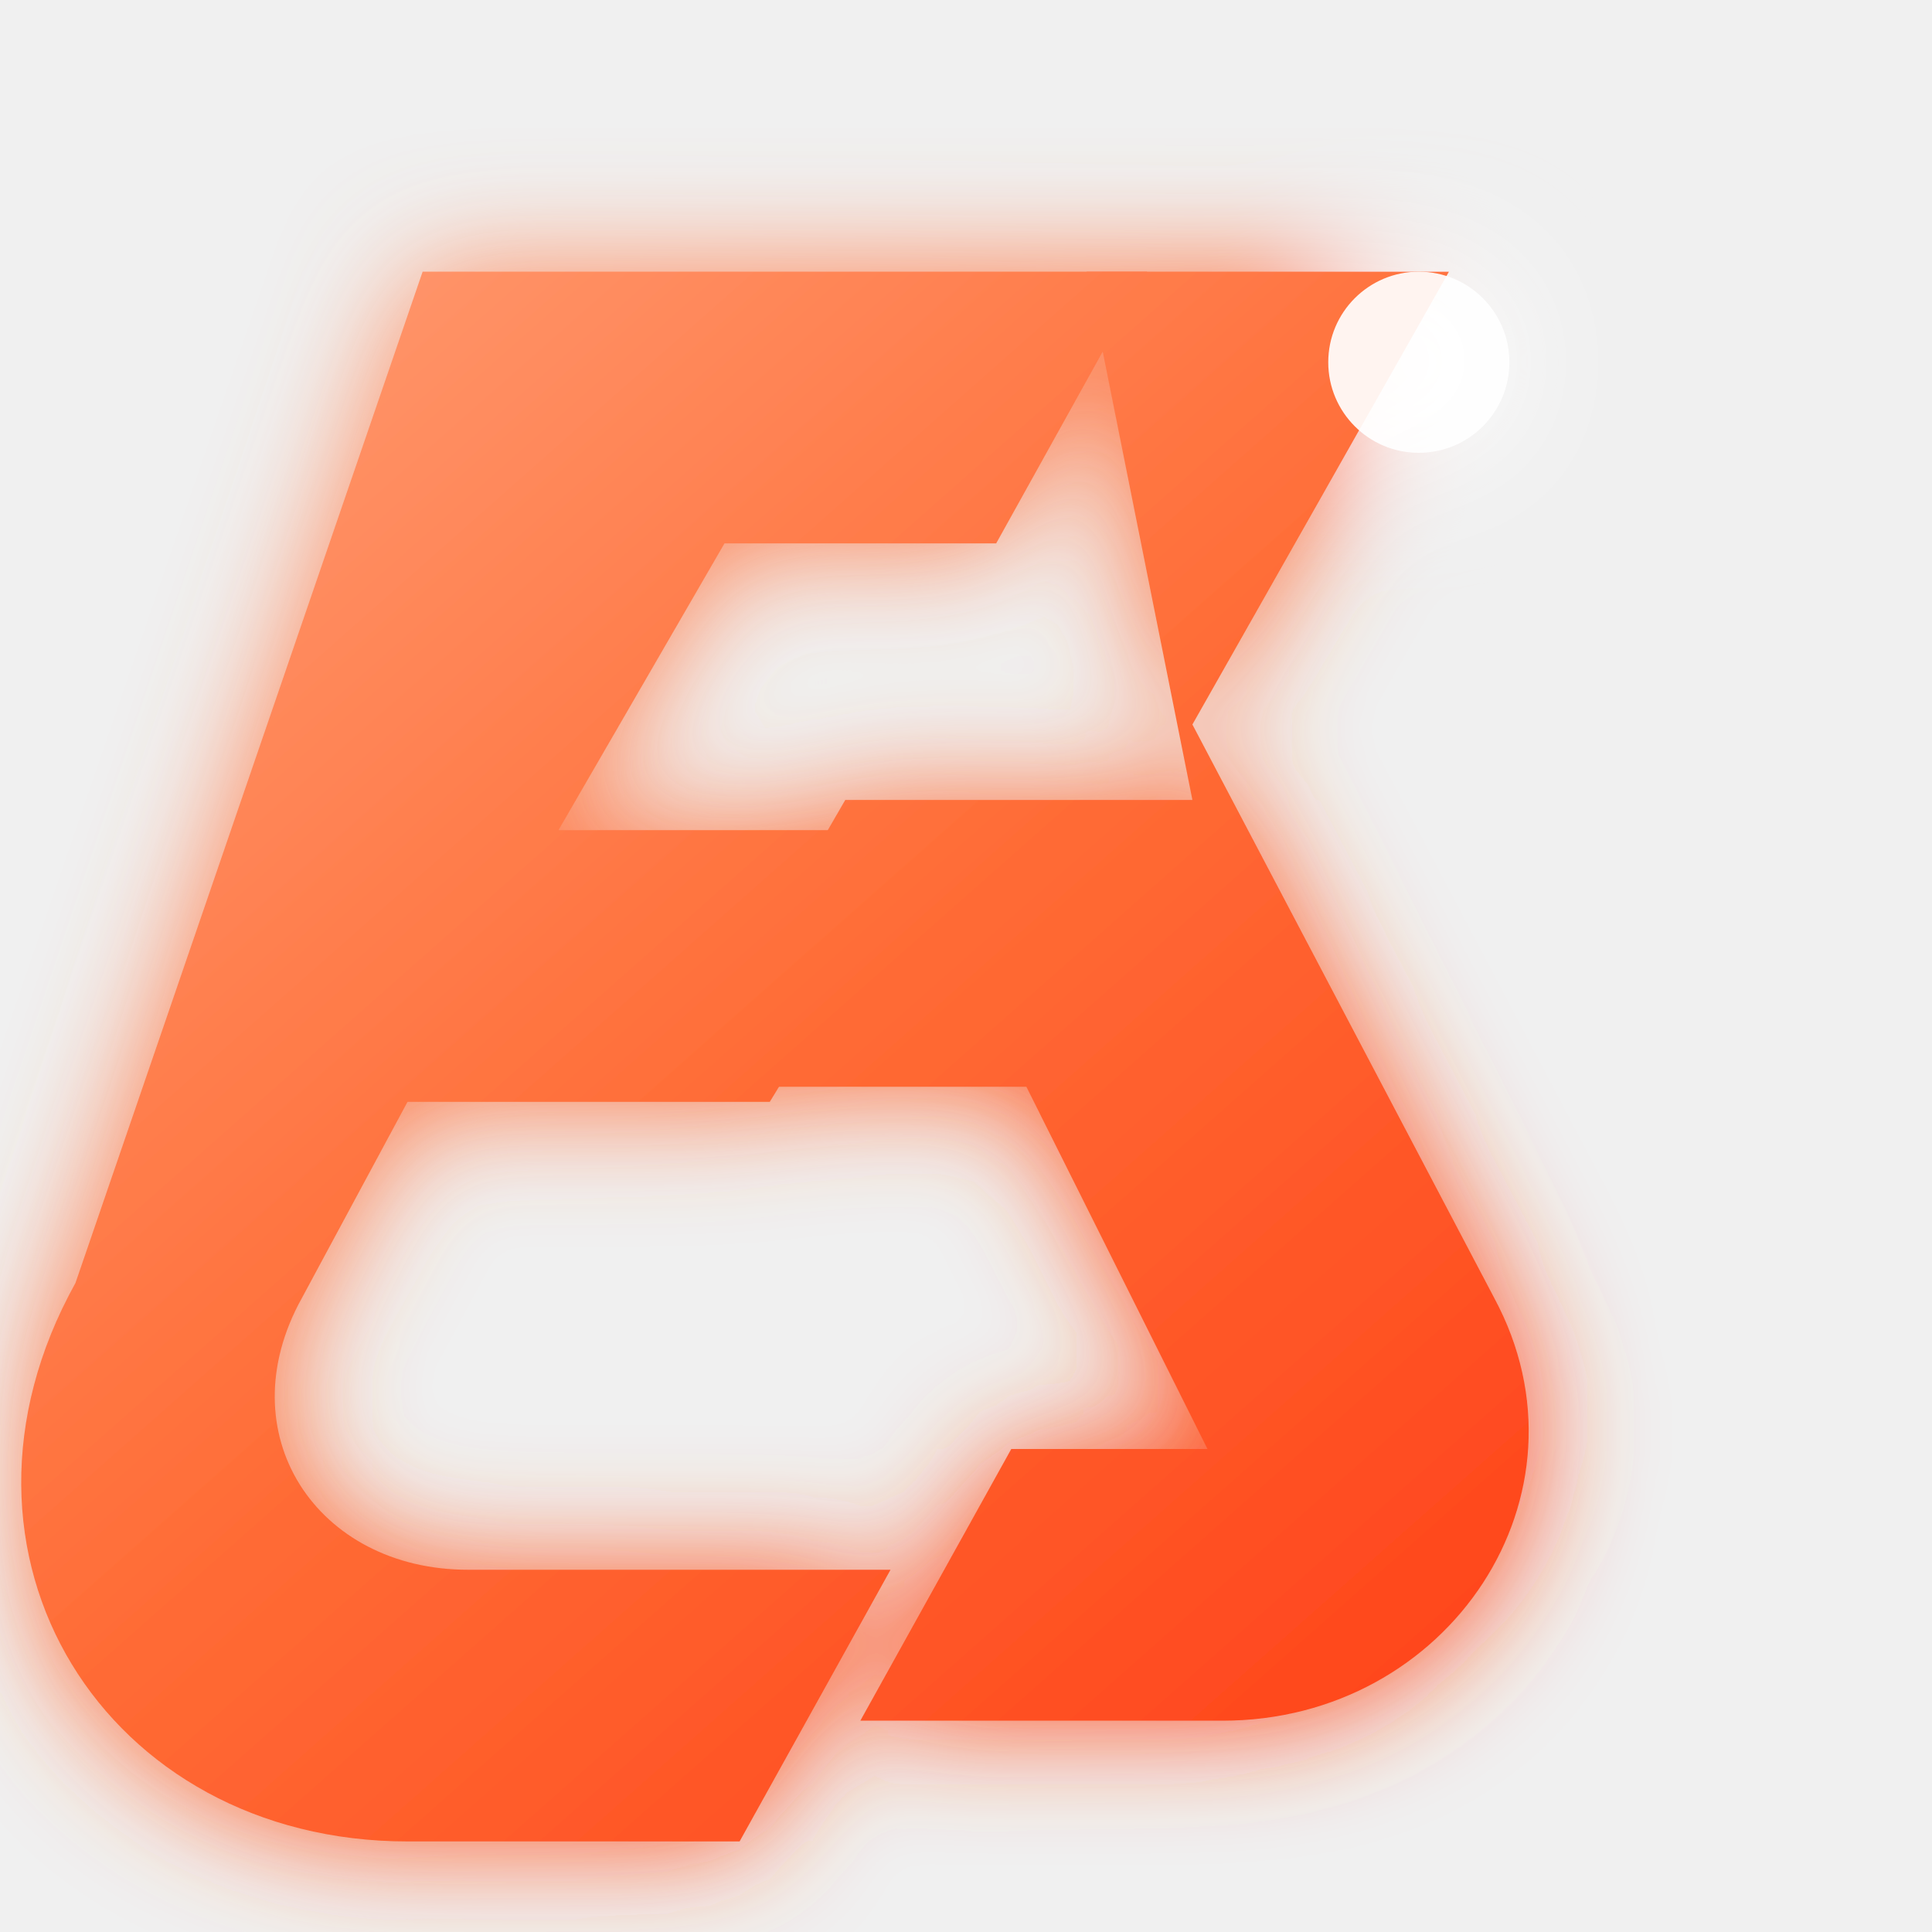
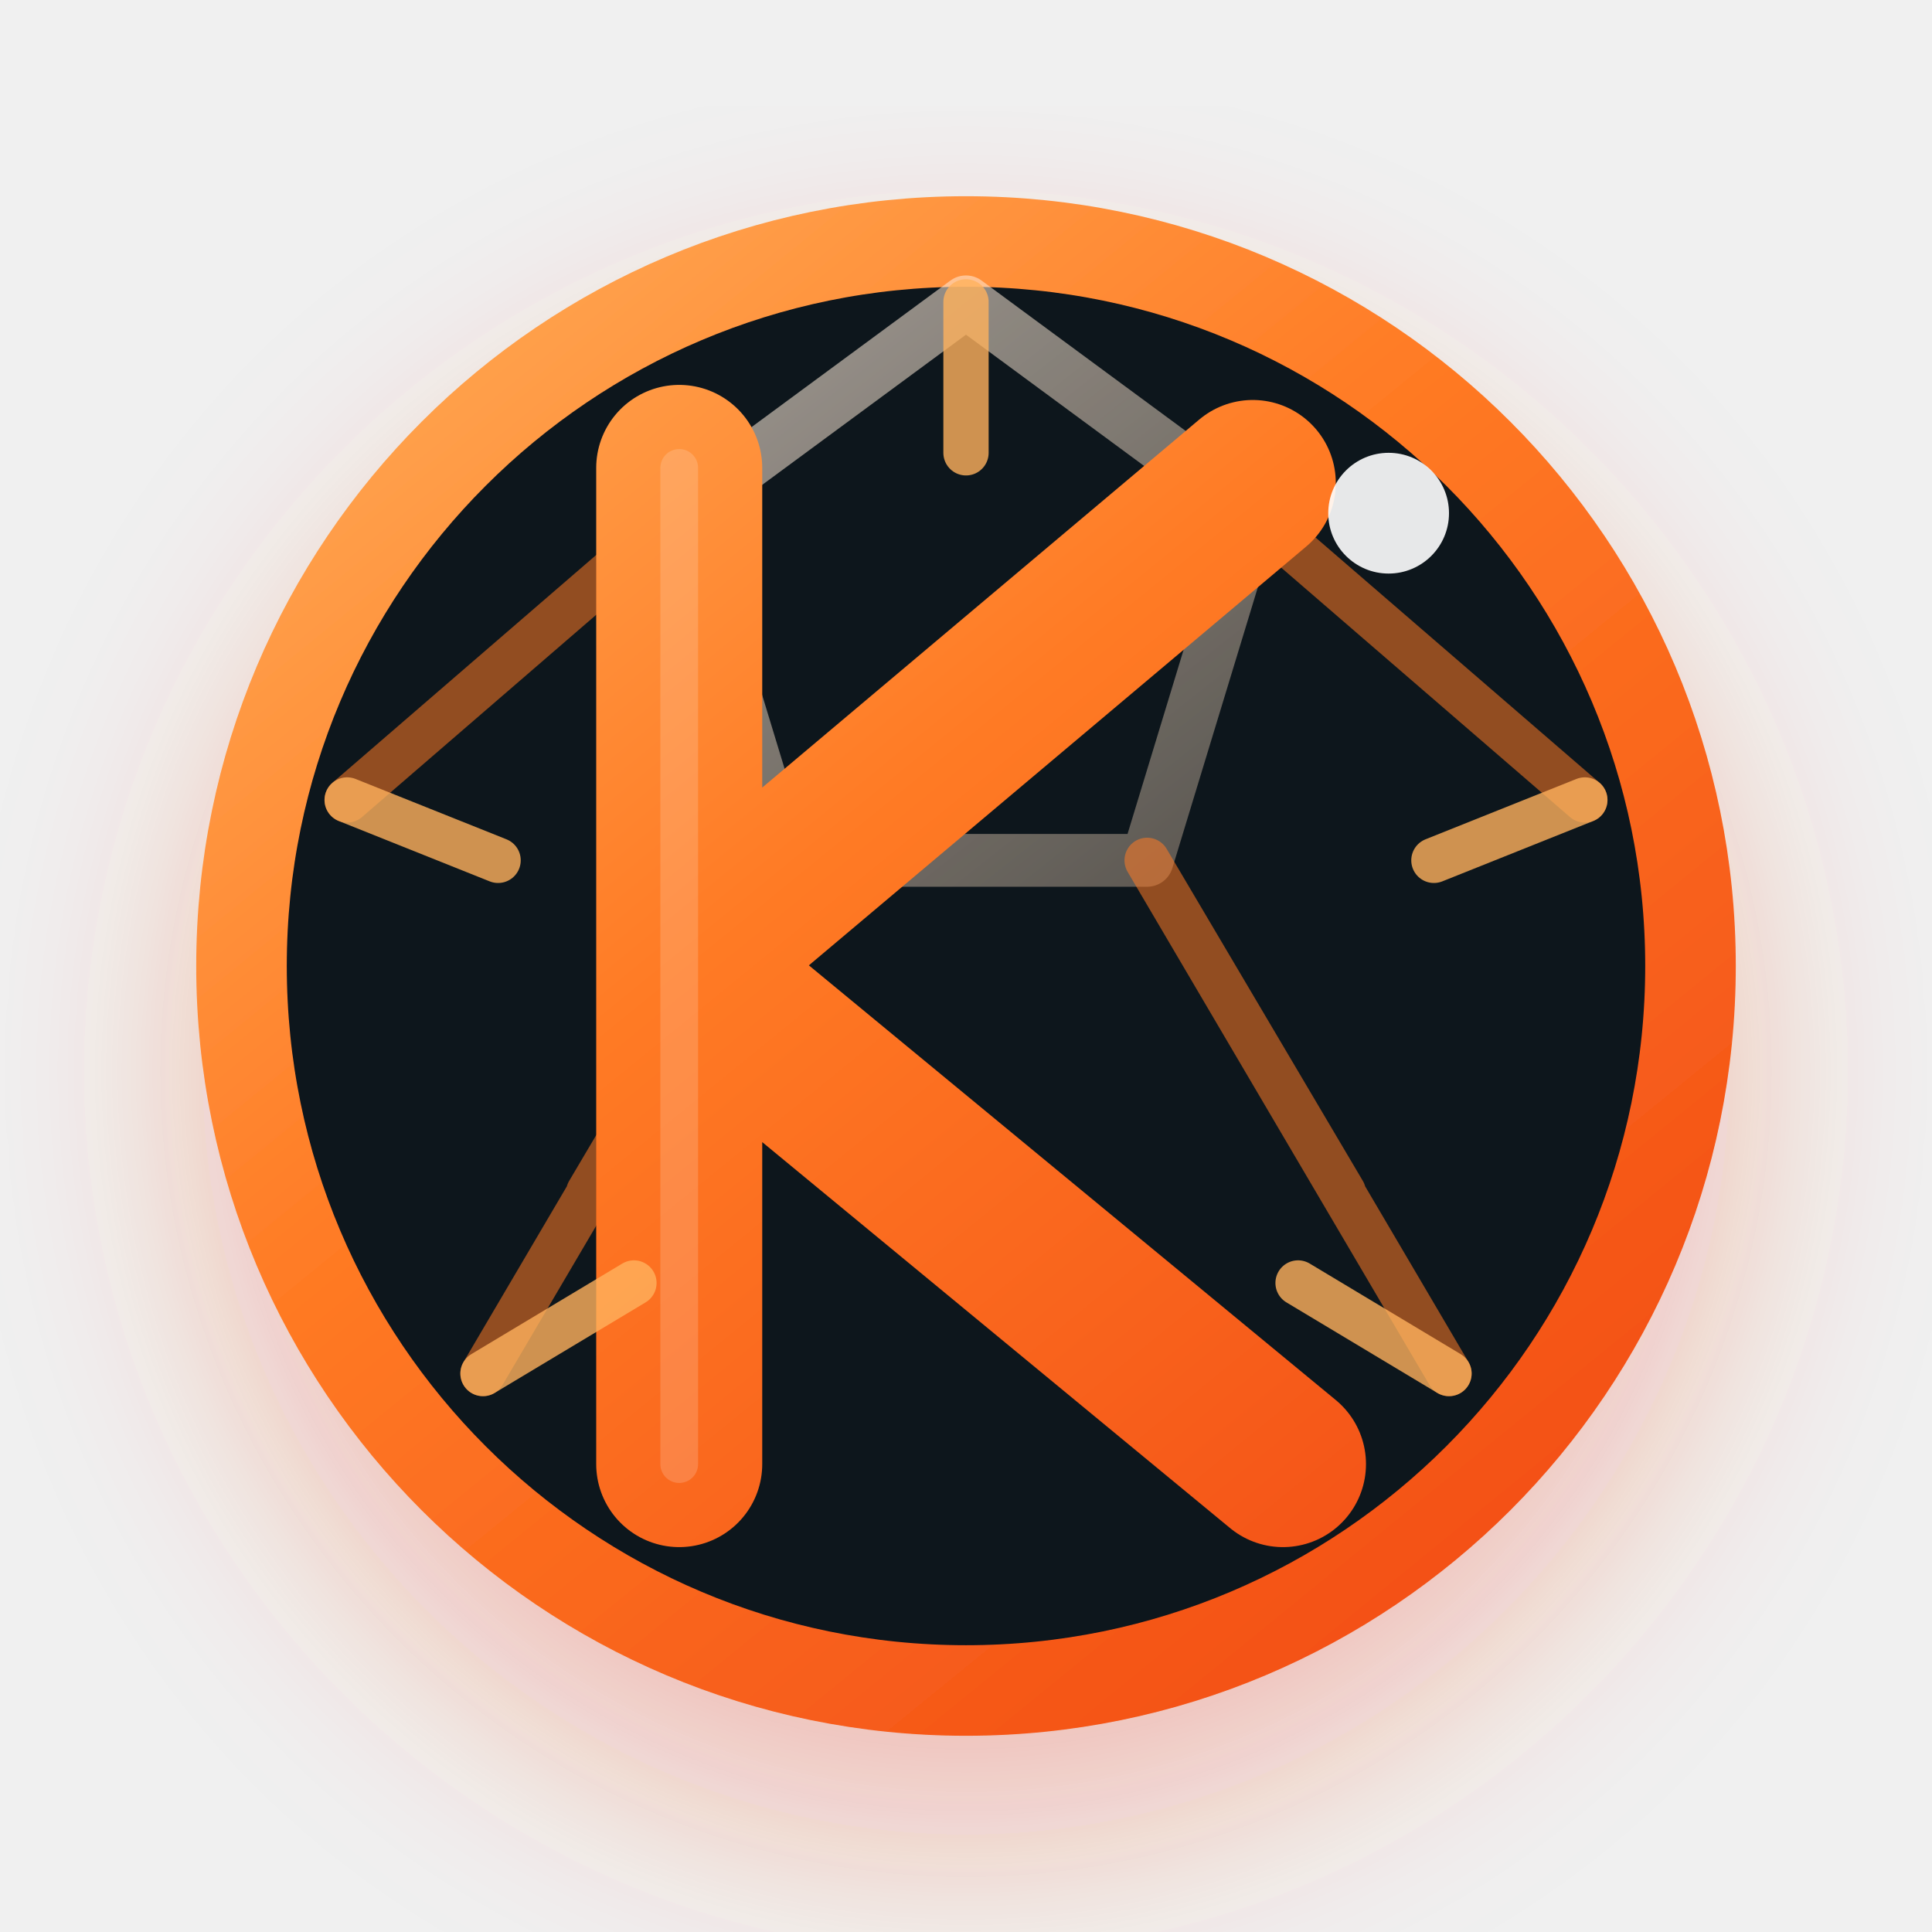
<svg xmlns="http://www.w3.org/2000/svg" viewBox="0 0 128 128" role="img" aria-labelledby="title desc">
  <defs>
-     <linearGradient id="g" x1="18" y1="12" x2="110" y2="116" gradientUnits="userSpaceOnUse">
-       <stop offset="0" stop-color="#ff9b72" />
-       <stop offset="0.48" stop-color="#ff6b35" />
-       <stop offset="1" stop-color="#ff3d16" />
+     <linearGradient id="orange" x1="20" y1="10" x2="108" y2="118" gradientUnits="userSpaceOnUse">
+       <stop offset="0" stop-color="#FFB15C" />
+       <stop offset="0.42" stop-color="#FF7A24" />
+       <stop offset="1" stop-color="#F04412" />
    </linearGradient>
-     <filter id="glow" x="-35%" y="-35%" width="170%" height="170%">
-       <feGaussianBlur stdDeviation="4" result="b" />
-       <feMerge>
-         <feMergeNode in="b" />
-         <feMergeNode in="SourceGraphic" />
-       </feMerge>
+     <linearGradient id="shine" x1="28" y1="18" x2="96" y2="104" gradientUnits="userSpaceOnUse">
+       <stop stop-color="#FFF3E7" stop-opacity=".95" />
+       <stop offset="1" stop-color="#FFD3A8" stop-opacity=".12" />
+     </linearGradient>
+     <filter id="shadow" x="-30%" y="-30%" width="160%" height="160%">
+       <feDropShadow dx="0" dy="7" stdDeviation="7" flood-color="#F04412" flood-opacity=".28" />
    </filter>
  </defs>
-   <g filter="url(#glow)">
-     <path d="M28 18h48l-10 18H48L37 55h25L51 73H27l-7 13c-5 9 1 18 11 18h28l-10 18H27c-20 0-32-19-22-37L28 18Z" fill="url(#g)" />
-     <path d="M72 18h24l-17 30 20 38c7 13-3 28-18 28H57l10-18h13l-12-24H45l11-19h23L72 18Z" fill="url(#g)" />
-     <circle cx="94" cy="24" r="6" fill="#fff" opacity=".92" />
-   </g>
+   <circle cx="64" cy="64" r="48" fill="#10131A" stroke="url(#orange)" stroke-width="6" filter="url(#shadow)" />
+   <path d="M64 20 83 34 76 57 52 57 45 34Z" fill="none" stroke="url(#shine)" stroke-width="3.5" stroke-linejoin="round" opacity=".7" />
+   <path d="m45 34-22 19M83 34l22 19M52 57 32 91M76 57l20 34M52 57 39 79M76 57l13 22" fill="none" stroke="#FF7A24" stroke-width="3" stroke-linecap="round" opacity=".55" />
+   <path d="M45 31v66M45 64l38-32M45 64l40 33" fill="none" stroke="url(#orange)" stroke-width="11" stroke-linecap="round" stroke-linejoin="round" />
+   <path d="M45 31v66" fill="none" stroke="#FFF7F0" stroke-opacity=".18" stroke-width="2.5" stroke-linecap="round" />
+   <path d="M64 20v10M23 53l10 4M105 53l-10 4M32 91l10-6M96 91l-10-6" stroke="#FFB15C" stroke-width="3" stroke-linecap="round" opacity=".8" />
+   <circle cx="92" cy="34" r="4" fill="#FFF" opacity=".9" />
</svg>
